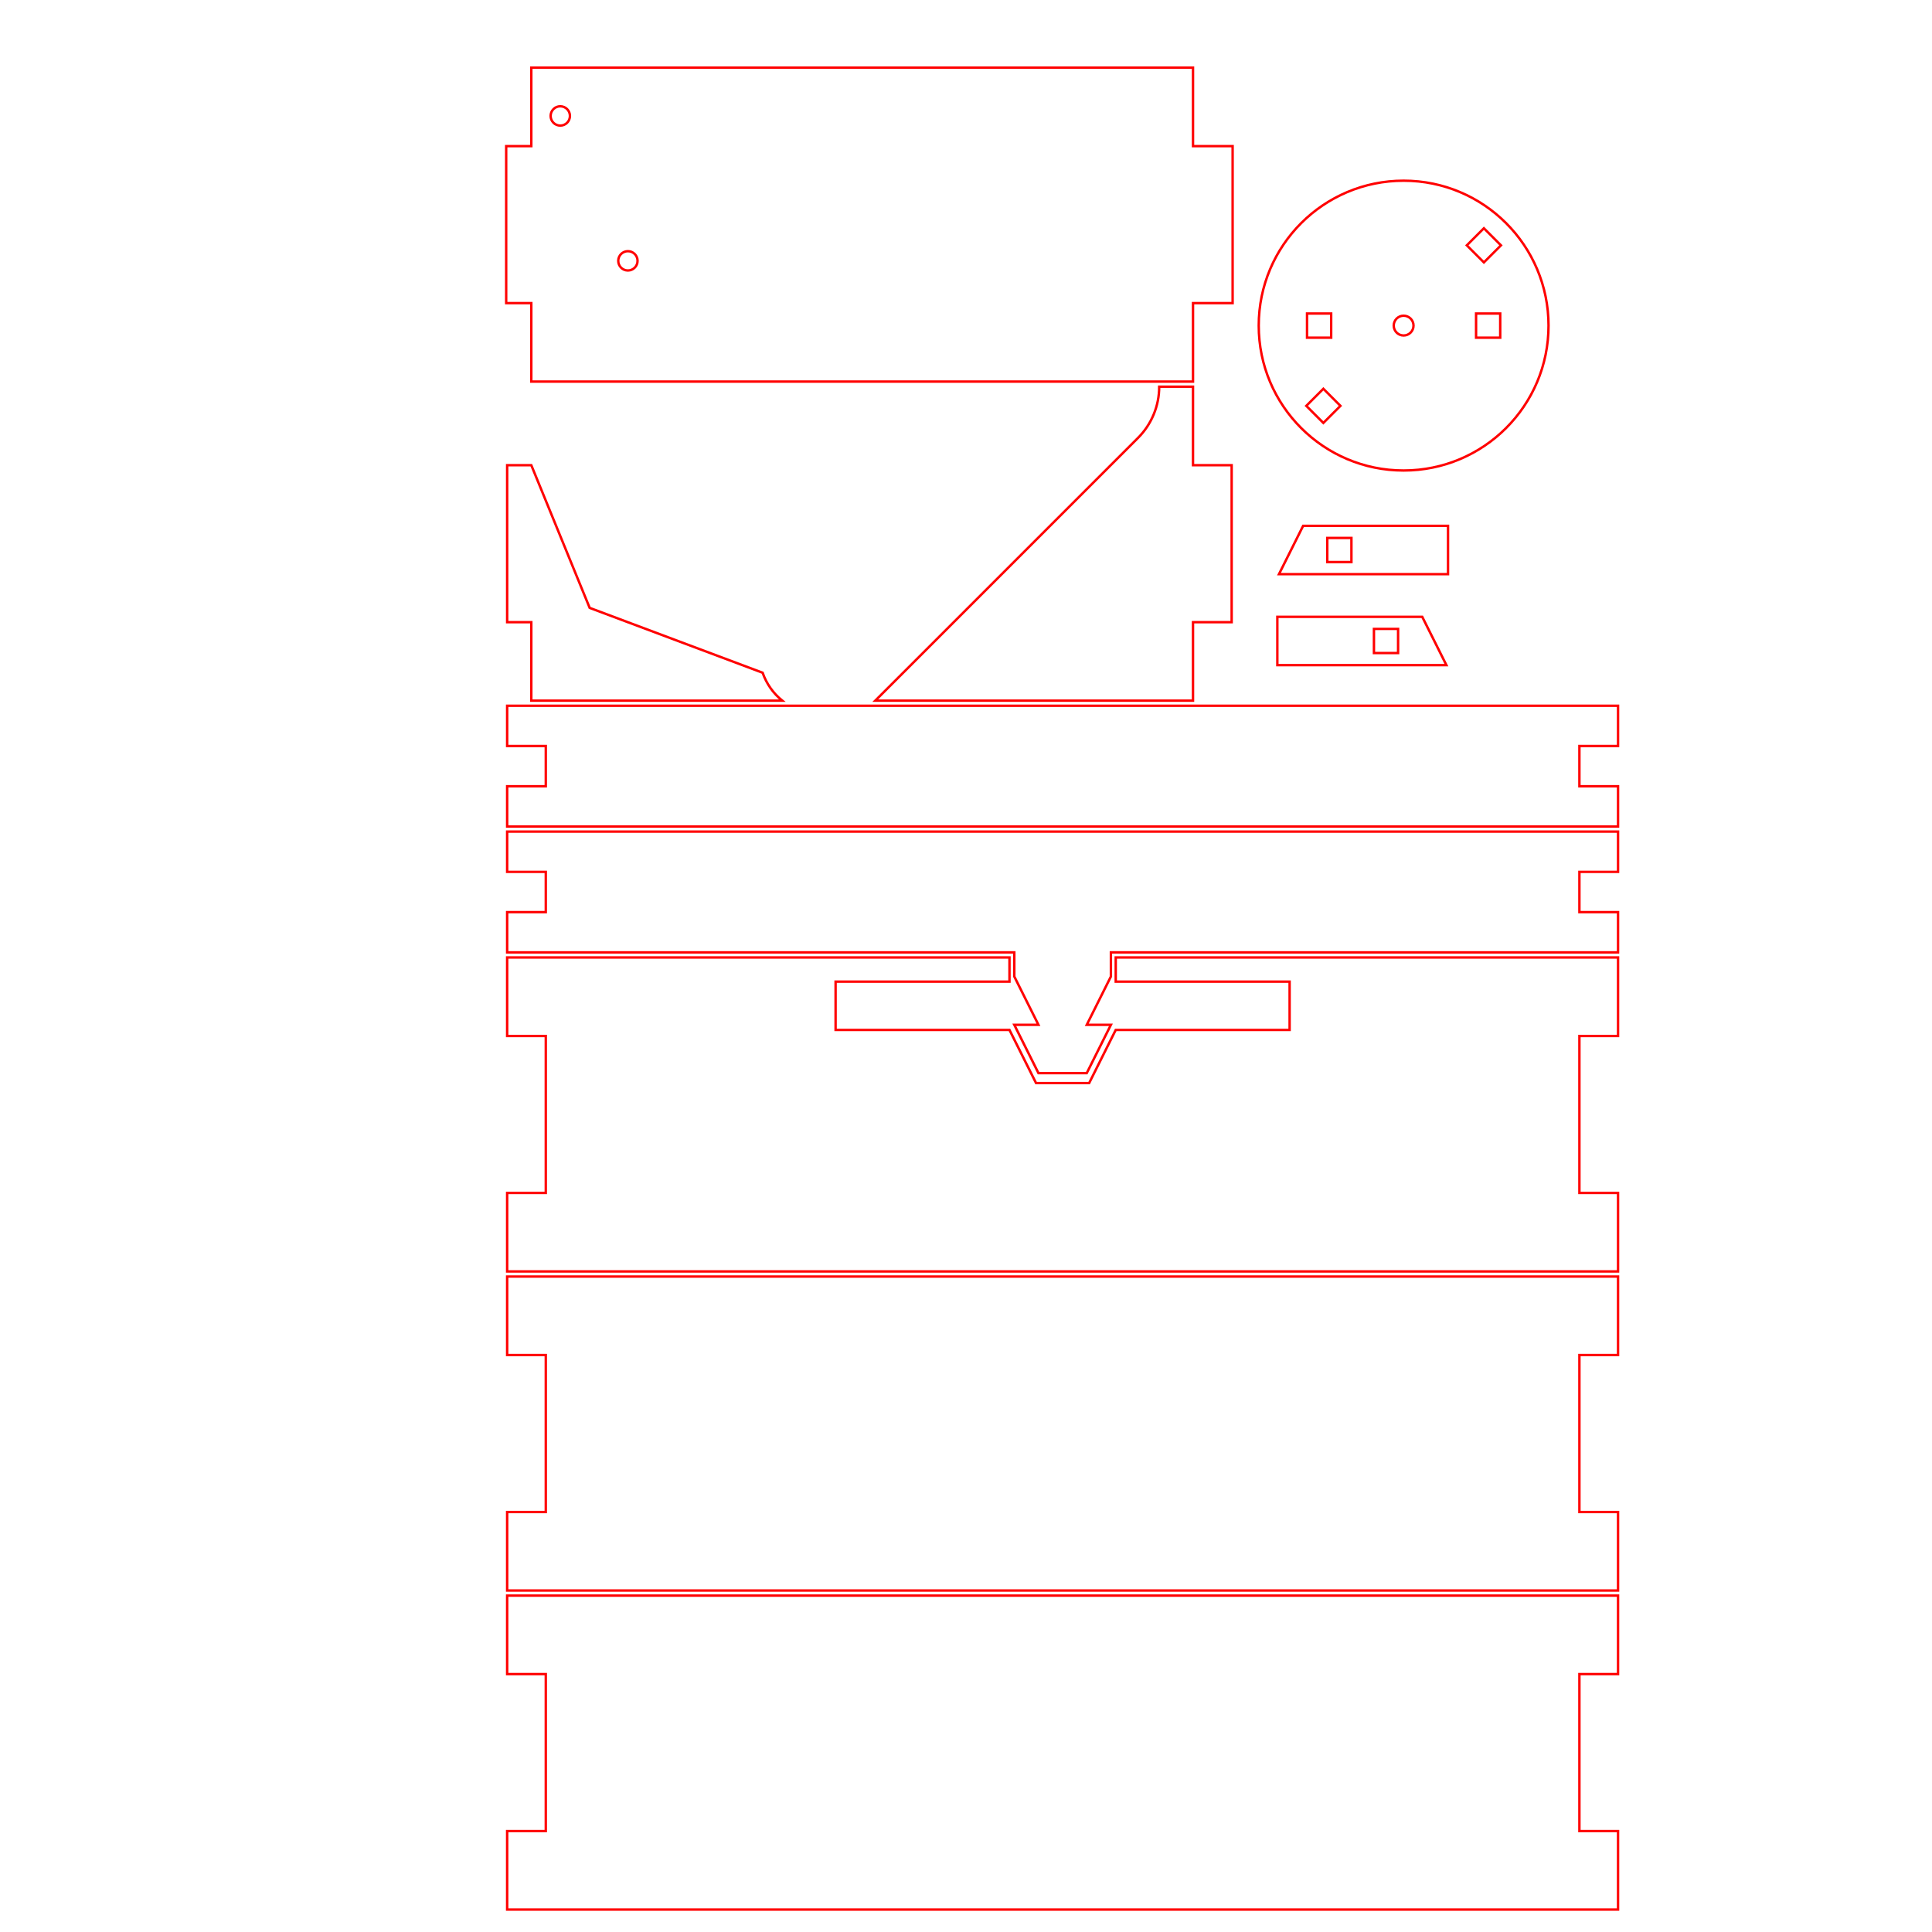
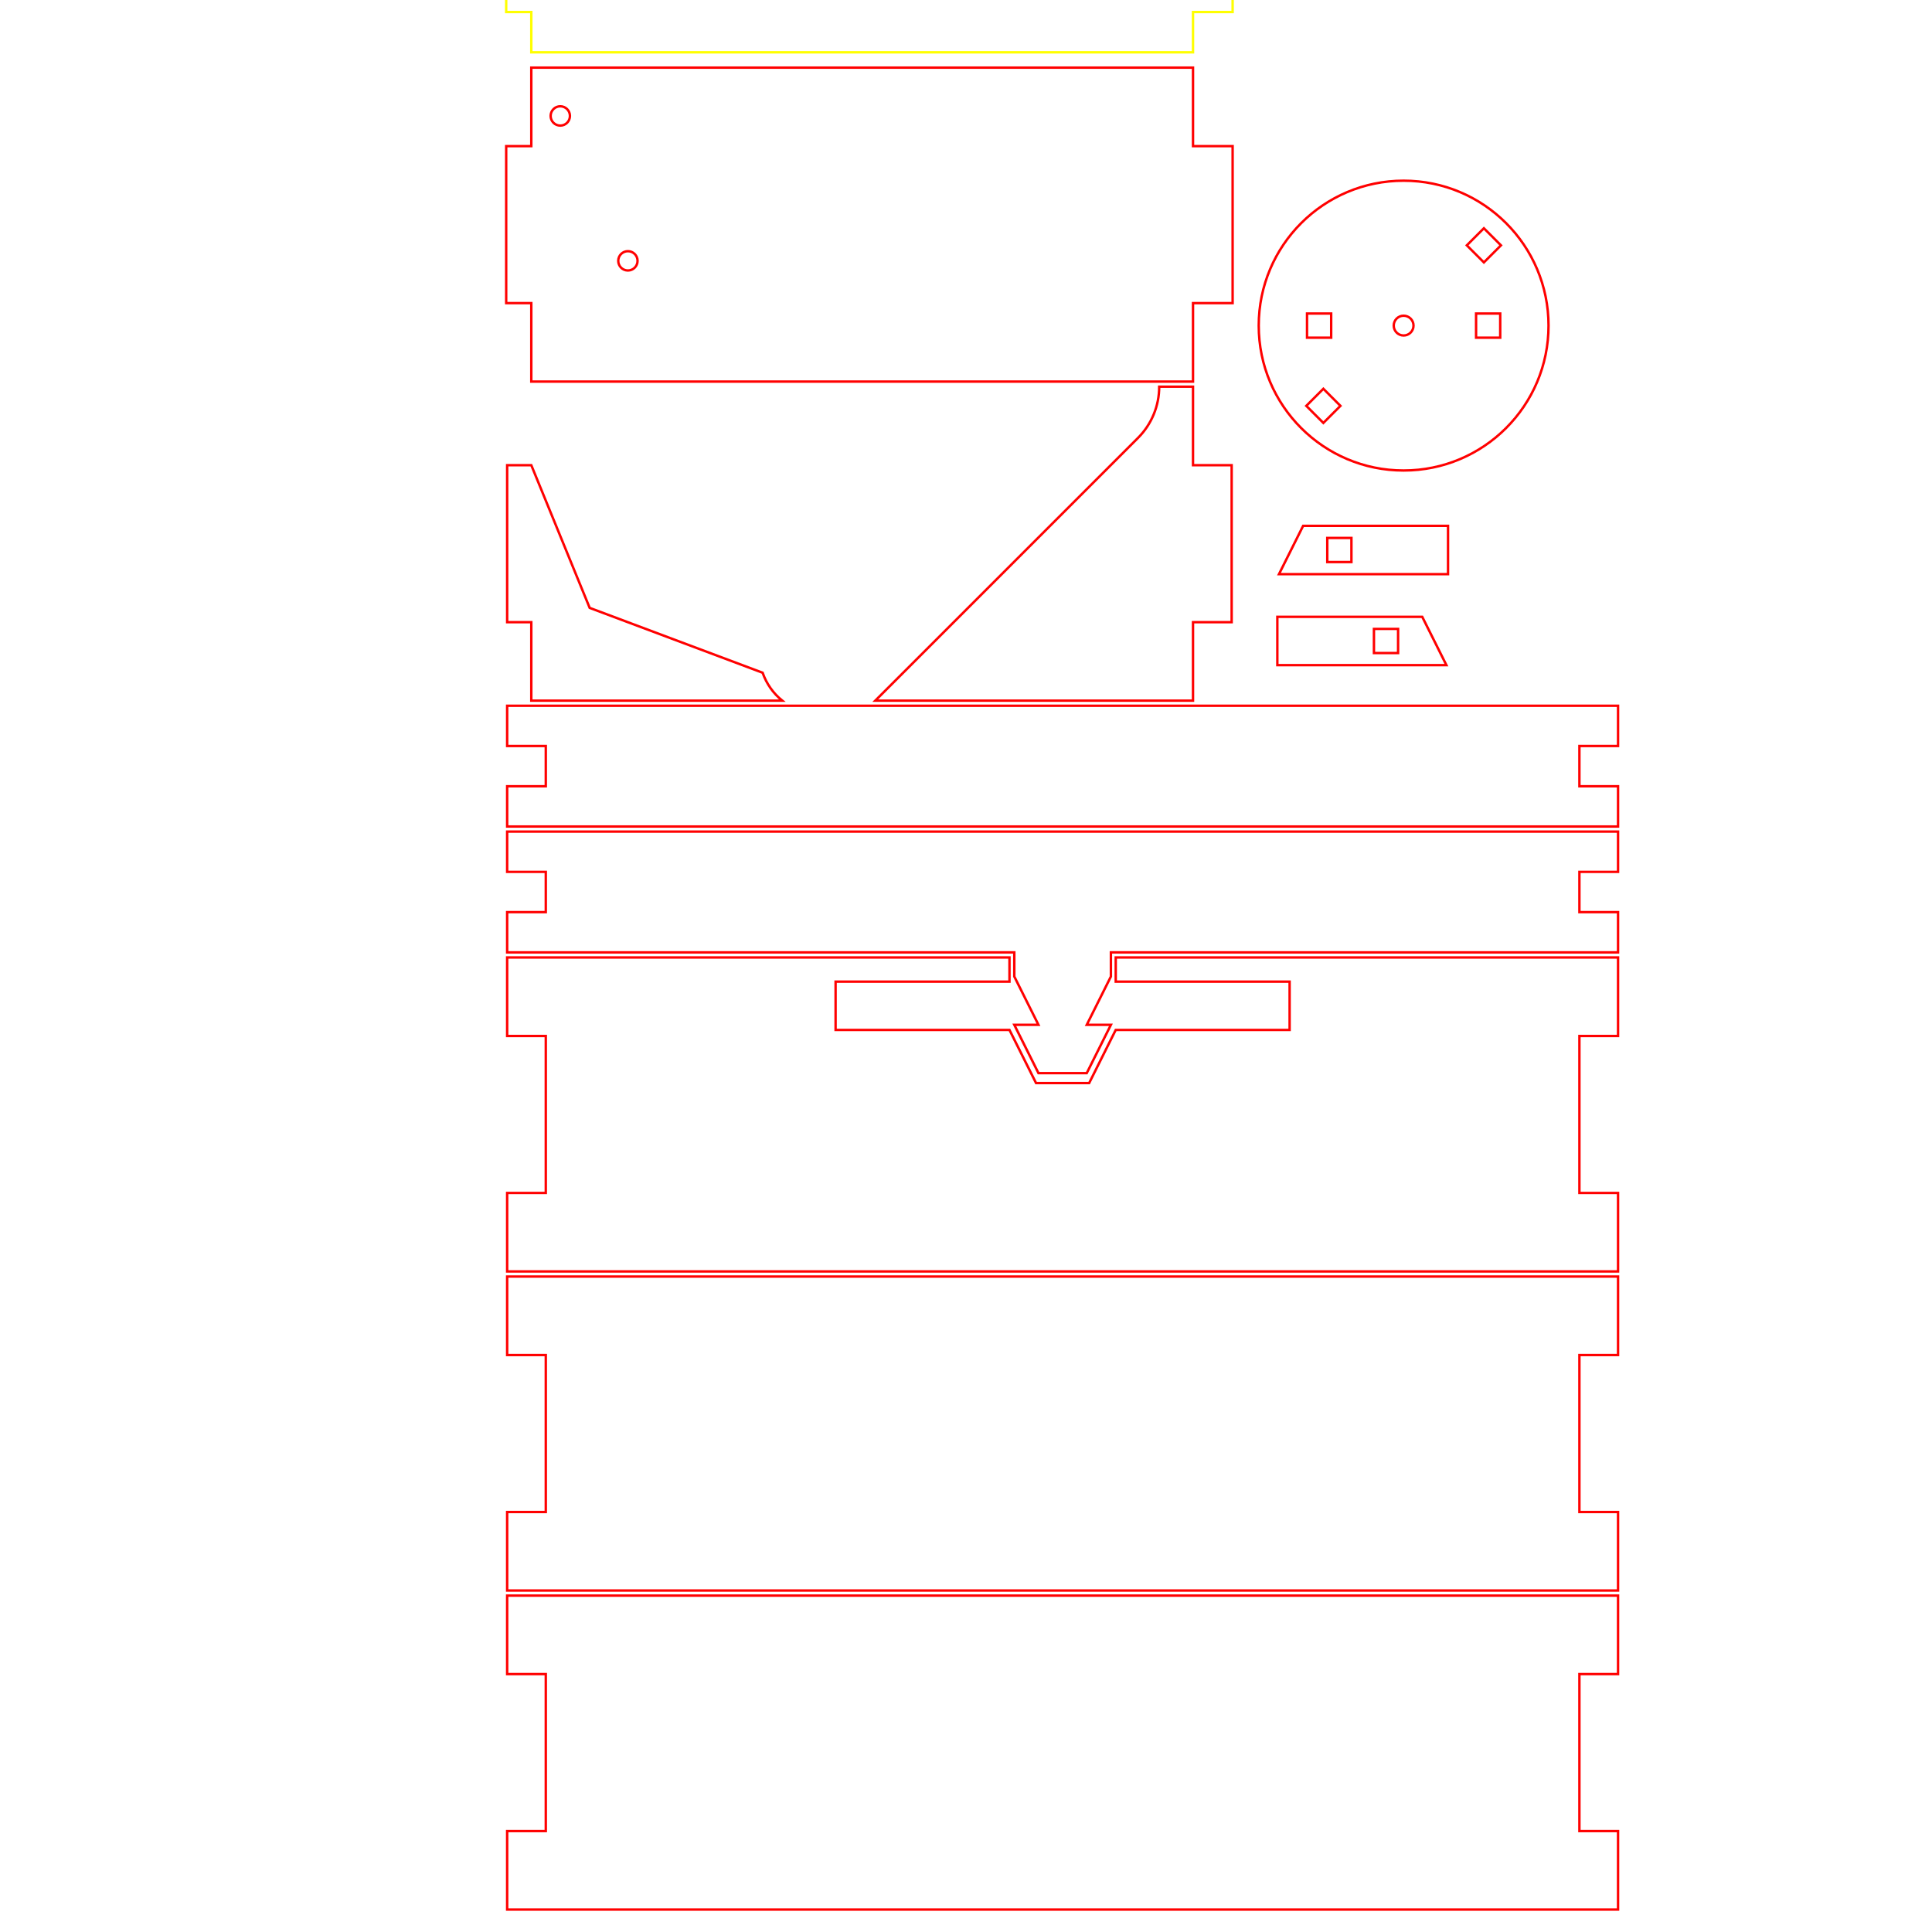
<svg xmlns="http://www.w3.org/2000/svg" id="svg5" version="1.1" viewBox="0 0 400 400" height="400mm" width="400mm">
  <defs id="defs2" />
  <g id="g50010">
    <path id="rect989" style="display:inline;fill:none;fill-opacity:1;stroke:#ff0000;stroke-width:0.5;stroke-miterlimit:10;stroke-dasharray:none;stroke-opacity:1" d="m 110,14.004 v 16.25 h -5.199 v 32.5 h 5.199 V 79.004 H 247.001 V 62.754 h 8.2 V 30.254 h -8.2 V 14.004 Z m 6.001,8 c 1.105,6.6e-5 2,0.896 2,2 -7e-5,1.104 -0.895,2 -2,2 -1.104,-6.9e-5 -2,-0.895 -2,-2 -2.2e-4,-1.105 0.895,-2 2,-2 z m 13.999,30 c 1.105,6.6e-5 2,0.896 2,2 -7e-5,1.104 -0.895,2 -2,2 -1.104,-6.9e-5 -2,-0.895 -2,-2 -2.2e-4,-1.105 0.895,-2 2,-2 z" />
    <path id="path4907" style="fill:none;fill-opacity:1;stroke:#ff0000;stroke-width:0.5;stroke-miterlimit:10;stroke-dasharray:none;stroke-opacity:1" d="m 240.001,80.062 c 2e-5,3.978 -1.58,7.794 -4.393,10.607 l -54.394,54.394 h 65.786 v -16.25 h 8.001 V 96.312 h -8.001 V 80.062 Z M 105.001,96.312 v 32.5 h 4.999 v 16.25 h 51.958 c -1.868,-1.508 -3.276,-3.51 -4.064,-5.779 L 122.086,125.856 110,96.312 Z" />
  </g>
  <g id="layer5" style="display:inline">
    <path id="rect989-8" style="display:inline;fill:none;fill-opacity:1;stroke:#ff0000;stroke-width:0.5;stroke-miterlimit:10;stroke-dasharray:none;stroke-opacity:1" d="M 105,264.296 V 280.546 h 8 v 32.5 h -8 V 329.296 h 230 v -16.25 h -8 V 280.546 h 8 v -16.25 z" />
    <path id="path25504" style="display:inline;fill:none;fill-opacity:1;stroke:#ff0000;stroke-width:0.5;stroke-miterlimit:10;stroke-dasharray:none;stroke-opacity:1" d="m 269.799,108.872 -5,10 h 5 30 v -10 z m 5,2.5 h 5 v 5 h -5 z" />
    <path id="path26656" style="display:inline;fill:none;fill-opacity:1;stroke:#ff0000;stroke-width:0.5;stroke-miterlimit:10;stroke-dasharray:none;stroke-opacity:1" d="m 264.46,127.708 v 10 h 30 5 l -5,-10 z m 20,2.5 h 5 v 5 h -5 z" />
    <path id="path30278" style="display:inline;fill:none;fill-opacity:1;stroke:#ff0000;stroke-width:0.5;stroke-miterlimit:10;stroke-dasharray:none;stroke-opacity:1" d="m 267,213.237 v -10 h -36 v -5 h 104 v 16.25 h -8 v 32.5 h 8 v 16.25 h -230 v -16.25 h 8 v -32.5 h -8 v -16.25 h 104 v 5 h -36 v 10 h 36 l 5.5,11 11,-1e-5 5.5,-11 z" />
    <path id="path26281" style="fill:none;fill-opacity:1;stroke:#ff0000;stroke-width:0.5;stroke-miterlimit:10;stroke-dasharray:none;stroke-opacity:1" d="m 105,172.179 v 8.333 h 8 v 8.333 h -8 v 8.333 H 210 v 5 l 5,10 h -5 l 5,10 H 220 h 5 l 5,-10 h -5 l 5,-10 v -5 h 105 v -8.333 h -8 v -8.333 h 8 v -8.333 z" />
    <path id="path34723" style="display:inline;fill:none;fill-opacity:1;stroke:#ff0000;stroke-width:0.5;stroke-miterlimit:10;stroke-dasharray:none;stroke-opacity:1" d="m 105,146.121 v 8.333 h 8 v 8.333 h -8 v 8.333 h 230 v -8.333 h -8 v -8.333 h 8 v -8.333 z" />
    <path id="path26948" style="fill:none;fill-opacity:0.521;stroke:#ff0000;stroke-width:0.5;stroke-miterlimit:10;stroke-dasharray:none;stroke-opacity:1" d="m 290.606,37.412 a 30,30 0 0 0 -30,30 30,30 0 0 0 30,30 30,30 0 0 0 30,-30 30,30 0 0 0 -30,-30 z m 16.617,9.847 3.536,3.535 -3.536,3.536 -3.536,-3.535 z m -36.617,17.653 h 5 v 5 h -5 z m 34.999,0 h 5 v 5 h -5 z m -15,0.45 a 2.05,2.05 0 0 1 2.05,2.049 2.05,2.05 0 0 1 -2.05,2.05 2.05,2.05 0 0 1 -2.05,-2.05 2.05,2.05 0 0 1 2.05,-2.049 z m -16.617,15.131 3.535,3.536 -3.536,3.536 -3.535,-3.536 z" />
    <path id="path28351" style="display:inline;fill:none;fill-opacity:1;stroke:#ff0000;stroke-width:0.5;stroke-miterlimit:10;stroke-dasharray:none;stroke-opacity:1" d="m 105,330.354 v 16.25 h 8 v 32.5 h -8 v 16.25 h 230 v -16.25 h -8 v -32.5 h 8 v -16.25 z" />
+     <path id="path989" style="display:inline;fill:none;fill-opacity:1;stroke:#ffff00;stroke-width:0.5;stroke-miterlimit:10;stroke-opacity:1;stroke-dasharray:none" d="m 110,-14.172 v 8.333 h -5.199 v 8.333 h 5.199 V 10.829 H 247.001 V 2.495 h 8.2 v -8.333 h -8.2 v -8.333 z m 130.001,8.001 c 1.105,7e-5 2,0.896 2,2 -7e-5,1.104 -0.895,2 -2,2 -1.104,-7e-5 -2,-0.895 -2,-2 -2.2e-4,-1.105 0.895,-2 2,-2 z m -90.001,-6.5e-4 c 1.105,7e-5 2,0.896 2,2 -7e-5,1.104 -0.895,2 -2,2 -1.104,-7e-5 -2,-0.895 -2,-2 -2.3e-4,-1.105 0.895,-2 2,-2 z" />
  </g>
</svg>
